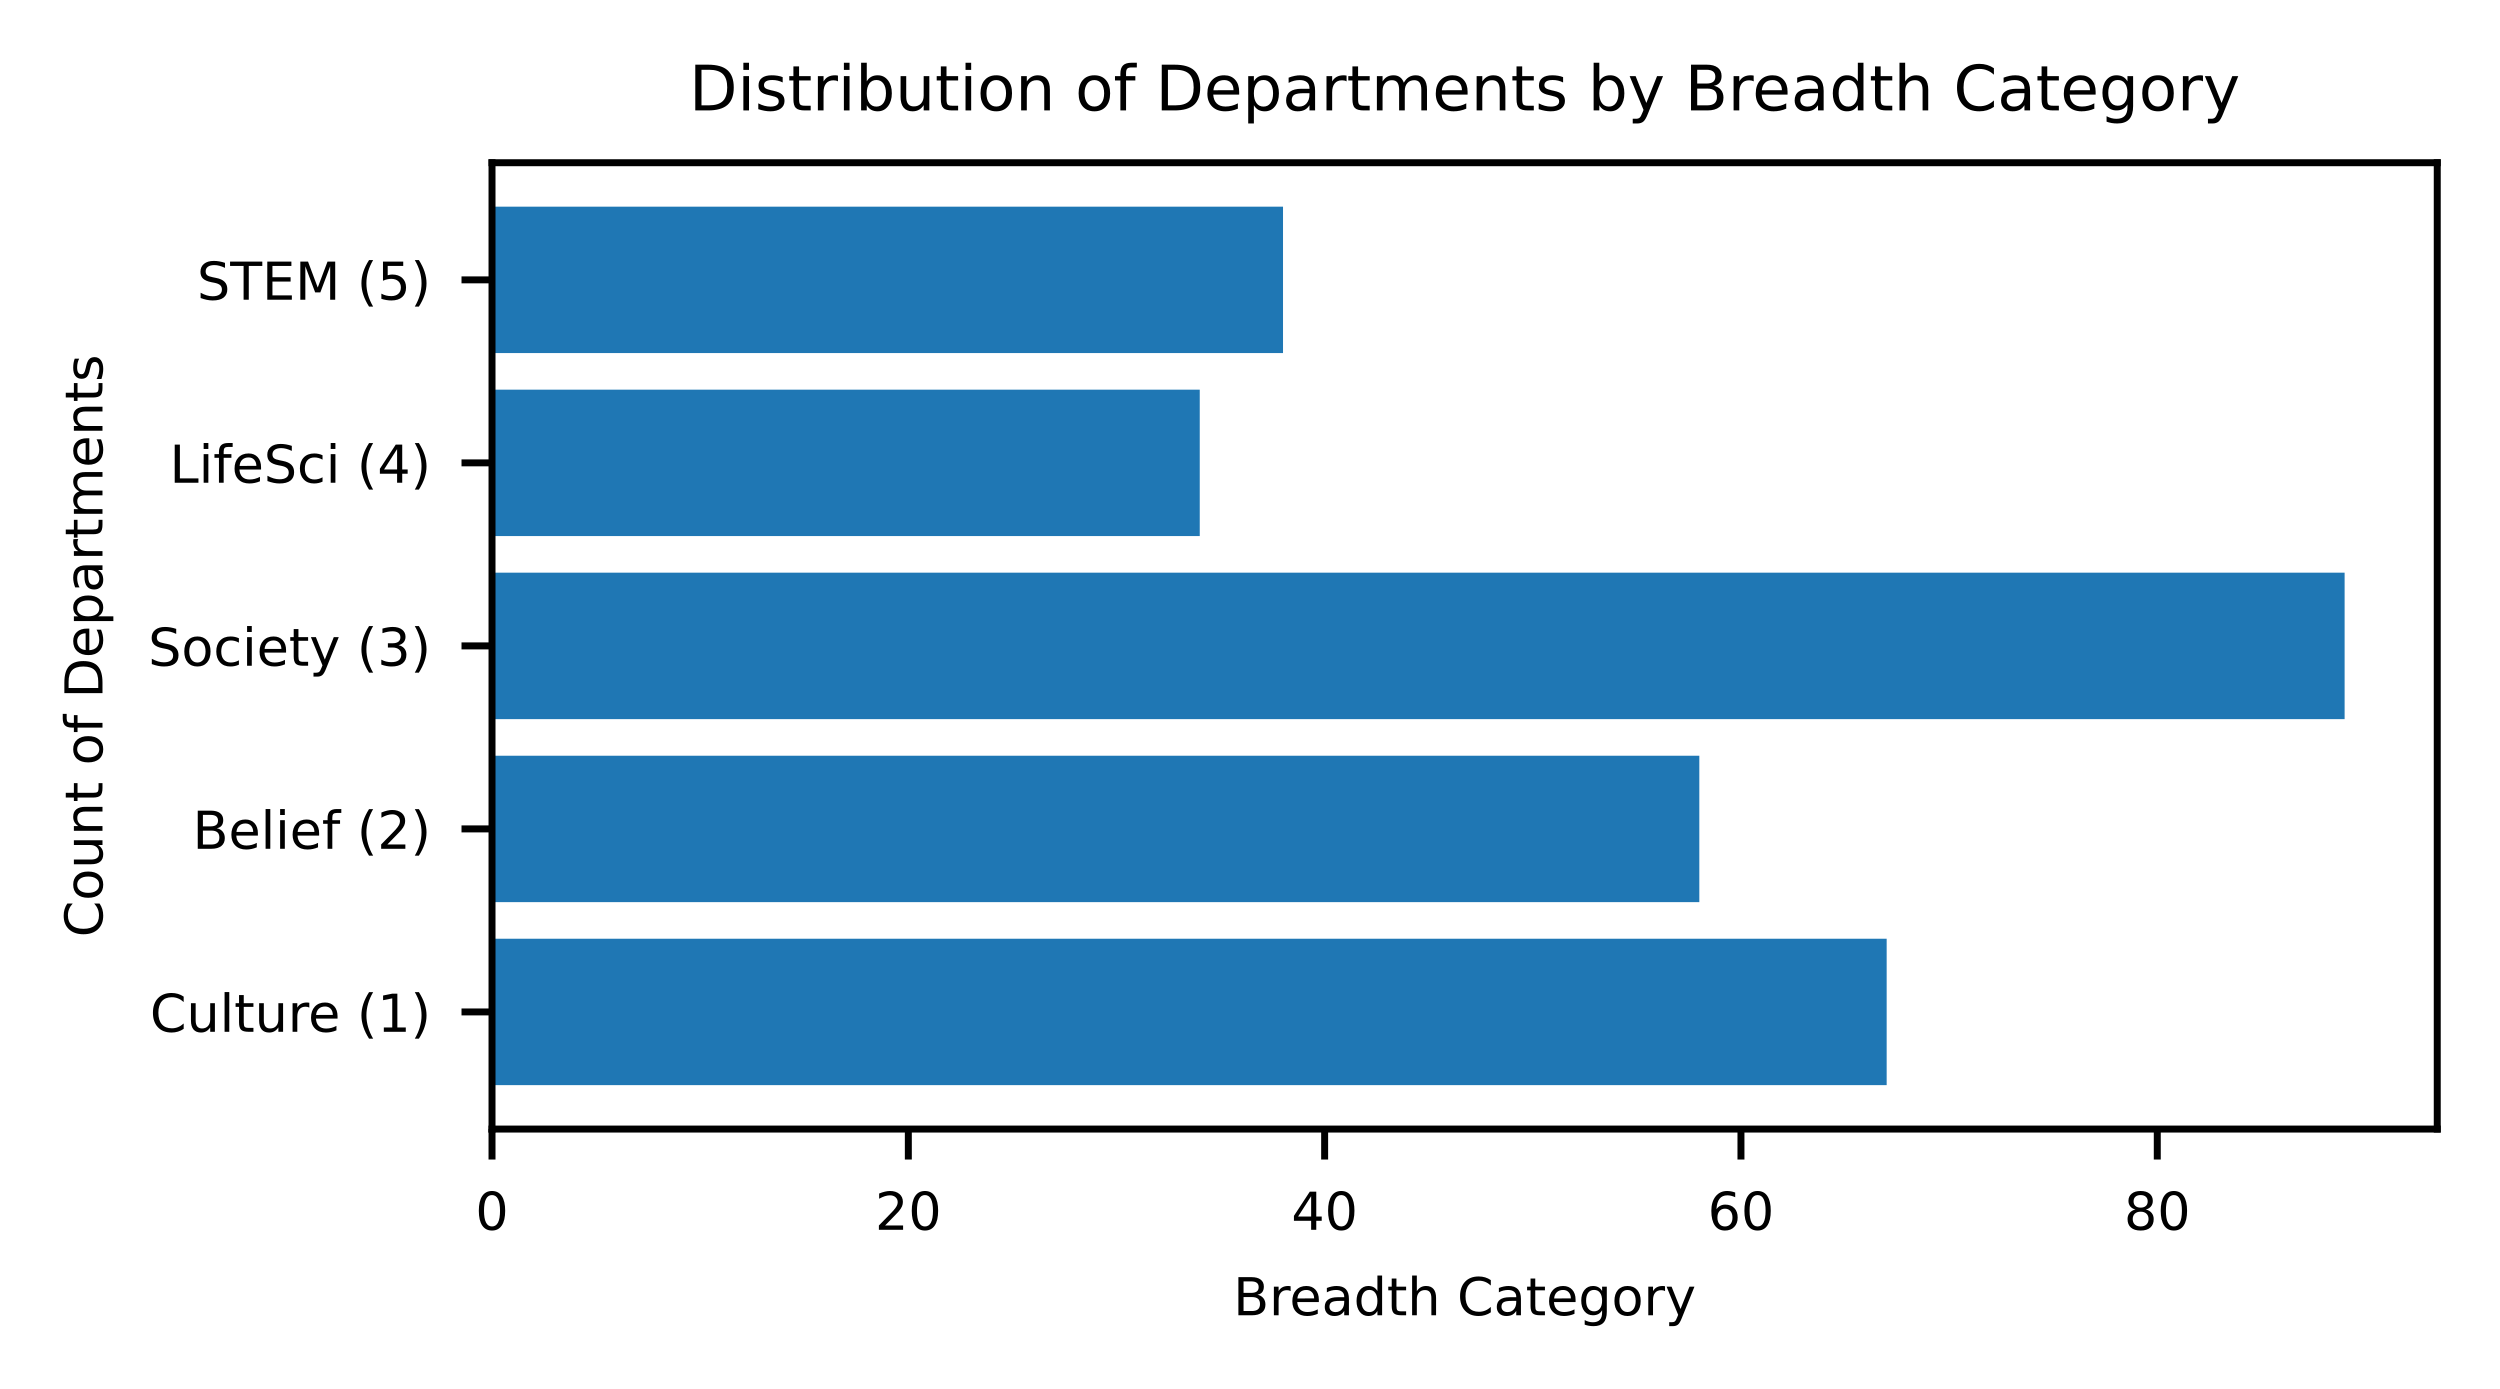
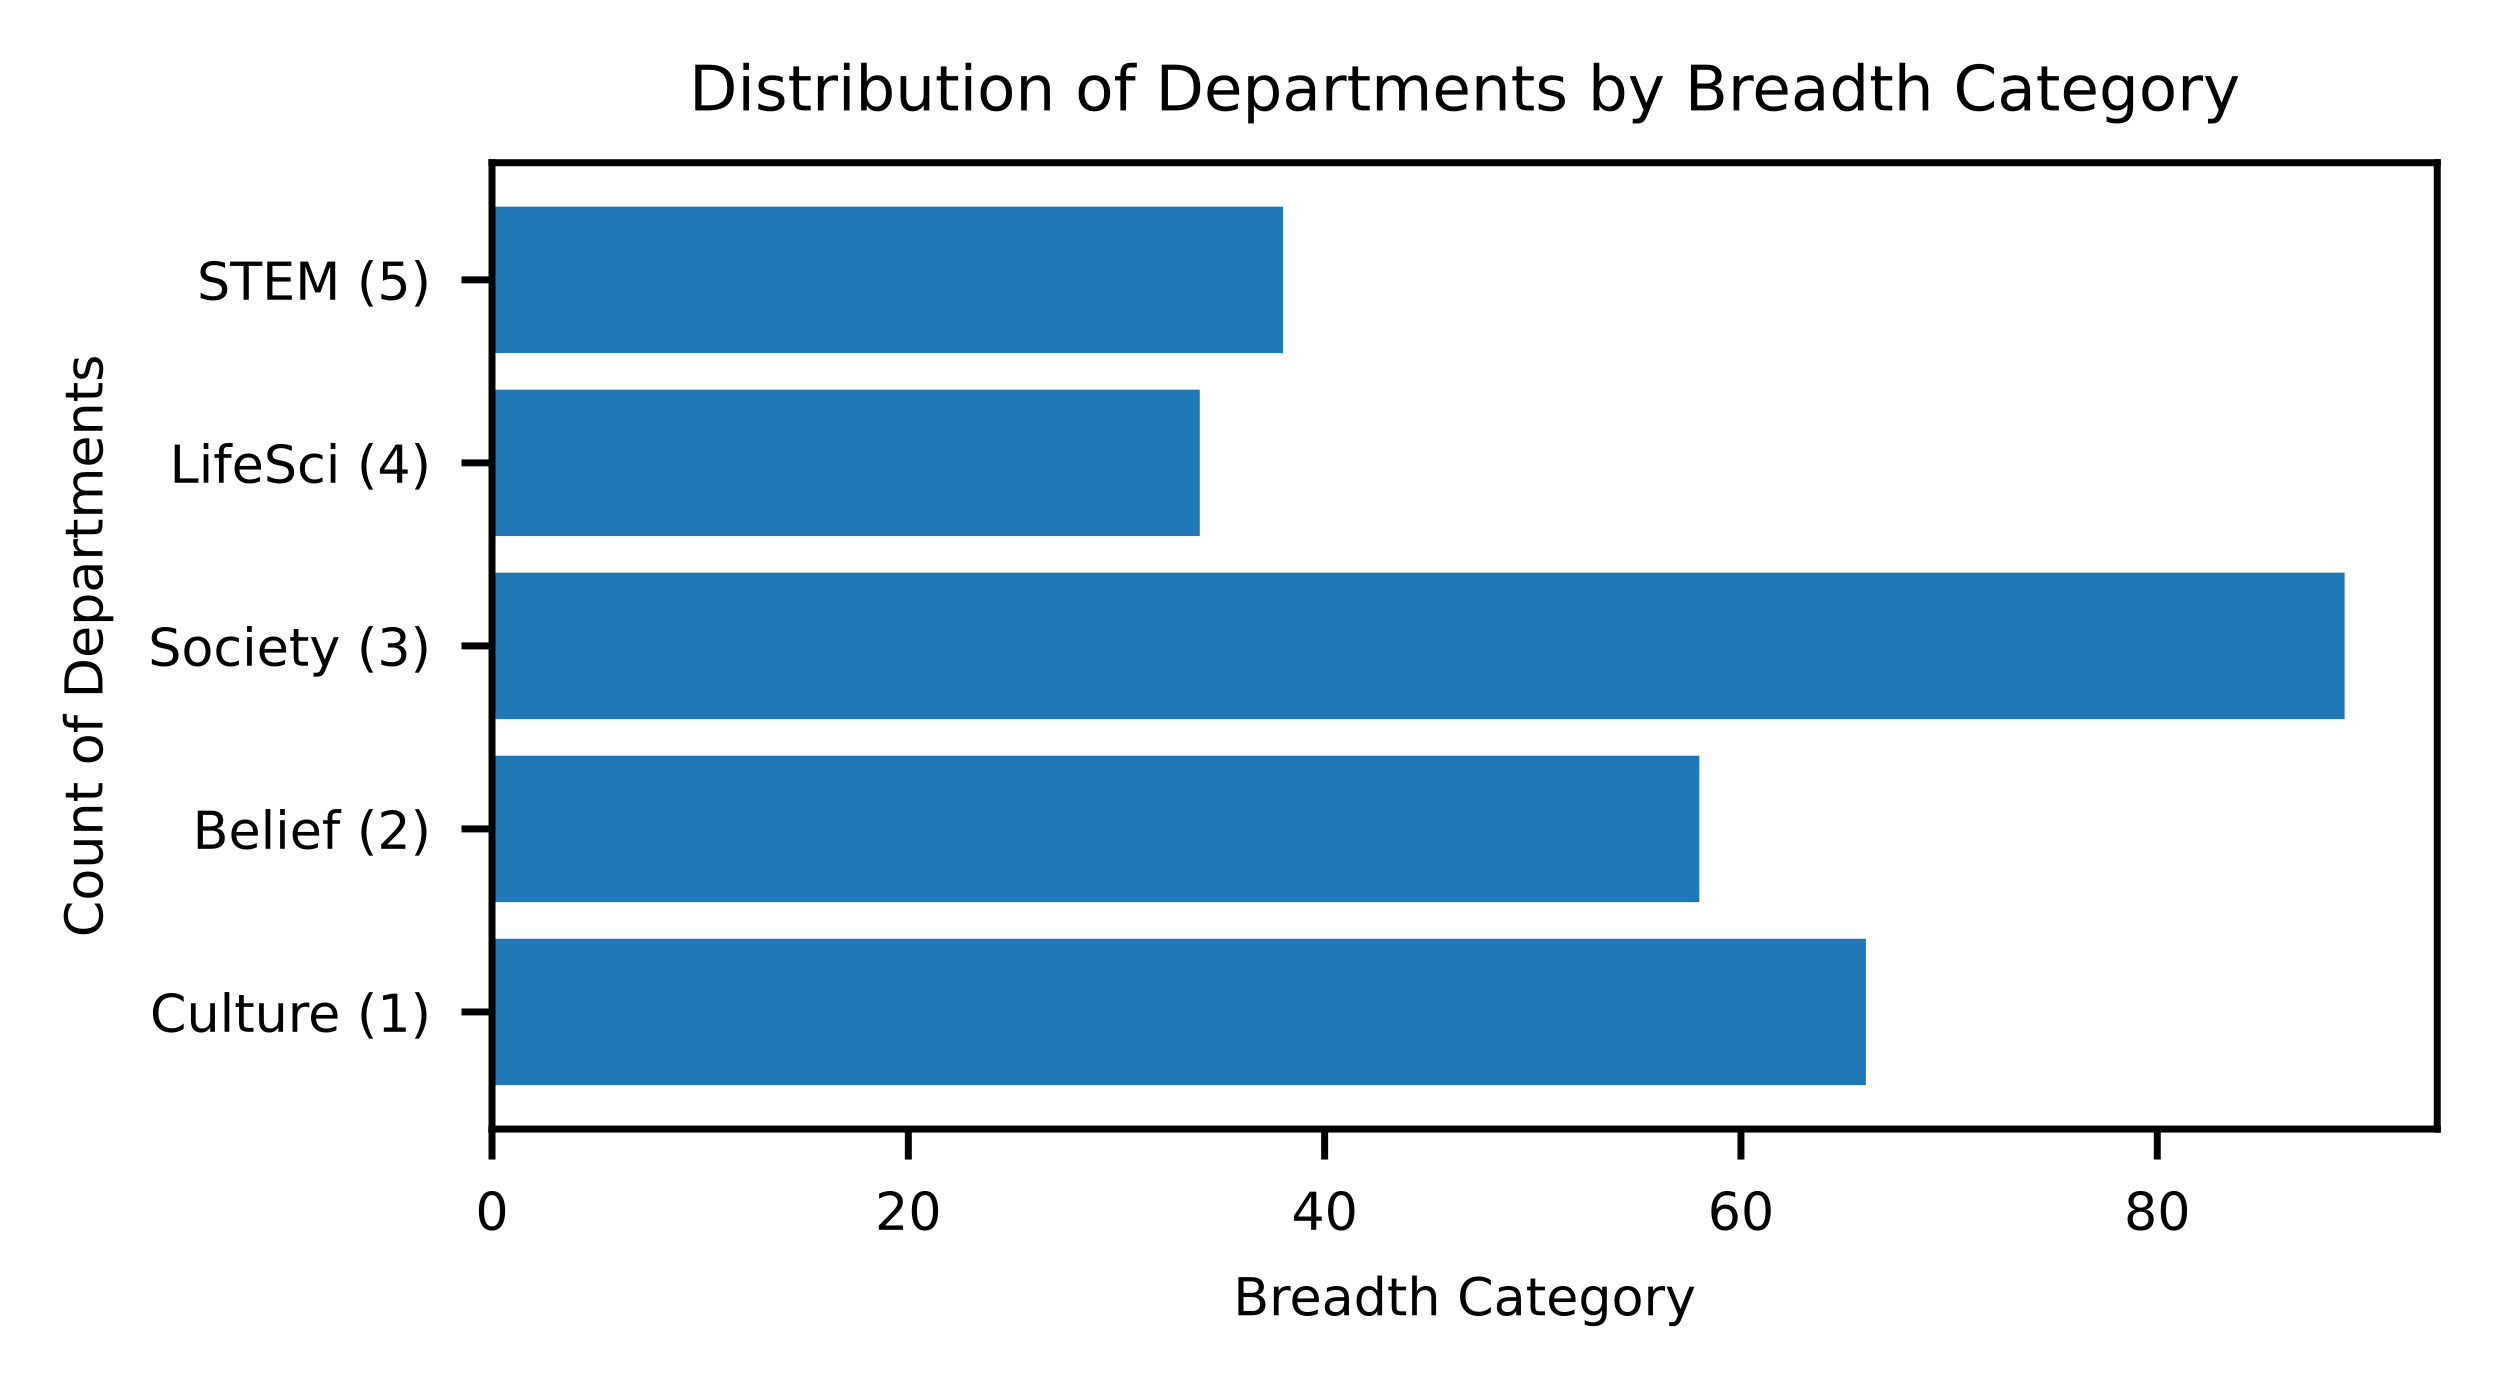
<svg xmlns="http://www.w3.org/2000/svg" xmlns:xlink="http://www.w3.org/1999/xlink" width="286.855pt" height="159.365pt" viewBox="0 0 286.855 159.365" version="1.1">
  <defs>
    <style type="text/css">*{stroke-linejoin: round; stroke-linecap: butt}</style>
  </defs>
  <g id="figure_1">
    <g id="patch_1">
      <path d="M 0 159.365  L 286.855 159.365  L 286.855 0  L 0 0  L 0 159.365  z " style="fill: none" />
    </g>
    <g id="axes_1">
      <g id="patch_2">
        <path d="M 56.455 129.551  L 279.655 129.551  L 279.655 18.671  L 56.455 18.671  L 56.455 129.551  z " style="fill: none" />
      </g>
      <g id="patch_3">
-         <path d="M 56.455 124.511  L 216.48 124.511  L 216.48 107.711  L 56.455 107.711  z " clip-path="url(#pc830bf1c74)" style="fill: #1f77b4" />
+         <path d="M 56.455 124.511  L 214.092 124.511  L 214.092 107.711  L 56.455 107.711  z " clip-path="url(#p80325eb929)" style="fill: #1f77b4" />
      </g>
      <g id="patch_4">
-         <path d="M 56.455 103.511  L 194.984 103.511  L 194.984 86.711  L 56.455 86.711  z " clip-path="url(#pc830bf1c74)" style="fill: #1f77b4" />
+         <path d="M 56.455 103.511  L 194.984 103.511  L 194.984 86.711  L 56.455 86.711  z " clip-path="url(#p80325eb929)" style="fill: #1f77b4" />
      </g>
      <g id="patch_5">
-         <path d="M 56.455 82.511  L 269.026 82.511  L 269.026 65.711  L 56.455 65.711  z " clip-path="url(#pc830bf1c74)" style="fill: #1f77b4" />
+         <path d="M 56.455 82.511  L 269.026 82.511  L 269.026 65.711  L 56.455 65.711  z " clip-path="url(#p80325eb929)" style="fill: #1f77b4" />
      </g>
      <g id="patch_6">
-         <path d="M 56.455 61.511  L 137.662 61.511  L 137.662 44.711  L 56.455 44.711  z " clip-path="url(#pc830bf1c74)" style="fill: #1f77b4" />
+         <path d="M 56.455 61.511  L 137.662 61.511  L 137.662 44.711  L 56.455 44.711  z " clip-path="url(#p80325eb929)" style="fill: #1f77b4" />
      </g>
      <g id="patch_7">
-         <path d="M 56.455 40.511  L 147.216 40.511  L 147.216 23.711  L 56.455 23.711  z " clip-path="url(#pc830bf1c74)" style="fill: #1f77b4" />
+         <path d="M 56.455 40.511  L 147.216 40.511  L 147.216 23.711  L 56.455 23.711  z " clip-path="url(#p80325eb929)" style="fill: #1f77b4" />
      </g>
      <g id="matplotlib.axis_1">
        <g id="xtick_1">
          <g id="line2d_1">
            <defs>
-               <path id="meb71107f91" d="M 0 0  L 0 3.5  " style="stroke: #000000; stroke-width: 0.8" />
+               <path id="mb26d821838" d="M 0 0  L 0 3.5  " style="stroke: #000000; stroke-width: 0.8" />
            </defs>
            <g>
-               <use xlink:href="#meb71107f91" x="56.455" y="129.551" style="stroke: #000000; stroke-width: 0.8" />
+               <use xlink:href="#mb26d821838" x="56.455" y="129.551" style="stroke: #000000; stroke-width: 0.8" />
            </g>
          </g>
          <g id="text_1">
            <g transform="translate(54.54594 141.1099) scale(0.06 -0.06)">
              <defs>
                <path id="DejaVuSans-30" d="M 2034 4250  Q 1547 4250 1301 3770  Q 1056 3291 1056 2328  Q 1056 1369 1301 889  Q 1547 409 2034 409  Q 2525 409 2770 889  Q 3016 1369 3016 2328  Q 3016 3291 2770 3770  Q 2525 4250 2034 4250  z M 2034 4750  Q 2819 4750 3233 4129  Q 3647 3509 3647 2328  Q 3647 1150 3233 529  Q 2819 -91 2034 -91  Q 1250 -91 836 529  Q 422 1150 422 2328  Q 422 3509 836 4129  Q 1250 4750 2034 4750  z " transform="scale(0.015625)" />
              </defs>
              <use xlink:href="#DejaVuSans-30" />
            </g>
          </g>
        </g>
        <g id="xtick_2">
          <g id="line2d_2">
            <g>
-               <use xlink:href="#meb71107f91" x="104.224" y="129.551" style="stroke: #000000; stroke-width: 0.8" />
+               <use xlink:href="#mb26d821838" x="104.224" y="129.551" style="stroke: #000000; stroke-width: 0.8" />
            </g>
          </g>
          <g id="text_2">
            <g transform="translate(100.406 141.1099) scale(0.06 -0.06)">
              <defs>
                <path id="DejaVuSans-32" d="M 1228 531  L 3431 531  L 3431 0  L 469 0  L 469 531  Q 828 903 1448 1529  Q 2069 2156 2228 2338  Q 2531 2678 2651 2914  Q 2772 3150 2772 3378  Q 2772 3750 2511 3984  Q 2250 4219 1831 4219  Q 1534 4219 1204 4116  Q 875 4013 500 3803  L 500 4441  Q 881 4594 1212 4672  Q 1544 4750 1819 4750  Q 2544 4750 2975 4387  Q 3406 4025 3406 3419  Q 3406 3131 3298 2873  Q 3191 2616 2906 2266  Q 2828 2175 2409 1742  Q 1991 1309 1228 531  z " transform="scale(0.015625)" />
              </defs>
              <use xlink:href="#DejaVuSans-32" />
              <use xlink:href="#DejaVuSans-30" transform="translate(63.62305 0)" />
            </g>
          </g>
        </g>
        <g id="xtick_3">
          <g id="line2d_3">
            <g>
-               <use xlink:href="#meb71107f91" x="151.992" y="129.551" style="stroke: #000000; stroke-width: 0.8" />
+               <use xlink:href="#mb26d821838" x="151.992" y="129.551" style="stroke: #000000; stroke-width: 0.8" />
            </g>
          </g>
          <g id="text_3">
            <g transform="translate(148.1749 141.1099) scale(0.06 -0.06)">
              <defs>
                <path id="DejaVuSans-34" d="M 2419 4116  L 825 1625  L 2419 1625  L 2419 4116  z M 2253 4666  L 3047 4666  L 3047 1625  L 3713 1625  L 3713 1100  L 3047 1100  L 3047 0  L 2419 0  L 2419 1100  L 313 1100  L 313 1709  L 2253 4666  z " transform="scale(0.015625)" />
              </defs>
              <use xlink:href="#DejaVuSans-34" />
              <use xlink:href="#DejaVuSans-30" transform="translate(63.62305 0)" />
            </g>
          </g>
        </g>
        <g id="xtick_4">
          <g id="line2d_4">
            <g>
-               <use xlink:href="#meb71107f91" x="199.761" y="129.551" style="stroke: #000000; stroke-width: 0.8" />
+               <use xlink:href="#mb26d821838" x="199.761" y="129.551" style="stroke: #000000; stroke-width: 0.8" />
            </g>
          </g>
          <g id="text_4">
            <g transform="translate(195.9438 141.1099) scale(0.06 -0.06)">
              <defs>
                <path id="DejaVuSans-36" d="M 2113 2584  Q 1688 2584 1439 2293  Q 1191 2003 1191 1497  Q 1191 994 1439 701  Q 1688 409 2113 409  Q 2538 409 2786 701  Q 3034 994 3034 1497  Q 3034 2003 2786 2293  Q 2538 2584 2113 2584  z M 3366 4563  L 3366 3988  Q 3128 4100 2886 4159  Q 2644 4219 2406 4219  Q 1781 4219 1451 3797  Q 1122 3375 1075 2522  Q 1259 2794 1537 2939  Q 1816 3084 2150 3084  Q 2853 3084 3261 2657  Q 3669 2231 3669 1497  Q 3669 778 3244 343  Q 2819 -91 2113 -91  Q 1303 -91 875 529  Q 447 1150 447 2328  Q 447 3434 972 4092  Q 1497 4750 2381 4750  Q 2619 4750 2861 4703  Q 3103 4656 3366 4563  z " transform="scale(0.015625)" />
              </defs>
              <use xlink:href="#DejaVuSans-36" />
              <use xlink:href="#DejaVuSans-30" transform="translate(63.62305 0)" />
            </g>
          </g>
        </g>
        <g id="xtick_5">
          <g id="line2d_5">
            <g>
-               <use xlink:href="#meb71107f91" x="247.53" y="129.551" style="stroke: #000000; stroke-width: 0.8" />
+               <use xlink:href="#mb26d821838" x="247.53" y="129.551" style="stroke: #000000; stroke-width: 0.8" />
            </g>
          </g>
          <g id="text_5">
            <g transform="translate(243.7126 141.1099) scale(0.06 -0.06)">
              <defs>
                <path id="DejaVuSans-38" d="M 2034 2216  Q 1584 2216 1326 1975  Q 1069 1734 1069 1313  Q 1069 891 1326 650  Q 1584 409 2034 409  Q 2484 409 2743 651  Q 3003 894 3003 1313  Q 3003 1734 2745 1975  Q 2488 2216 2034 2216  z M 1403 2484  Q 997 2584 770 2862  Q 544 3141 544 3541  Q 544 4100 942 4425  Q 1341 4750 2034 4750  Q 2731 4750 3128 4425  Q 3525 4100 3525 3541  Q 3525 3141 3298 2862  Q 3072 2584 2669 2484  Q 3125 2378 3379 2068  Q 3634 1759 3634 1313  Q 3634 634 3220 271  Q 2806 -91 2034 -91  Q 1263 -91 848 271  Q 434 634 434 1313  Q 434 1759 690 2068  Q 947 2378 1403 2484  z M 1172 3481  Q 1172 3119 1398 2916  Q 1625 2713 2034 2713  Q 2441 2713 2670 2916  Q 2900 3119 2900 3481  Q 2900 3844 2670 4047  Q 2441 4250 2034 4250  Q 1625 4250 1398 4047  Q 1172 3844 1172 3481  z " transform="scale(0.015625)" />
              </defs>
              <use xlink:href="#DejaVuSans-38" />
              <use xlink:href="#DejaVuSans-30" transform="translate(63.62305 0)" />
            </g>
          </g>
        </g>
        <g id="text_6">
          <g transform="translate(141.5066 150.9168) scale(0.06 -0.06)">
            <defs>
              <path id="DejaVuSans-42" d="M 1259 2228  L 1259 519  L 2272 519  Q 2781 519 3026 730  Q 3272 941 3272 1375  Q 3272 1813 3026 2020  Q 2781 2228 2272 2228  L 1259 2228  z M 1259 4147  L 1259 2741  L 2194 2741  Q 2656 2741 2882 2914  Q 3109 3088 3109 3444  Q 3109 3797 2882 3972  Q 2656 4147 2194 4147  L 1259 4147  z M 628 4666  L 2241 4666  Q 2963 4666 3353 4366  Q 3744 4066 3744 3513  Q 3744 3084 3544 2831  Q 3344 2578 2956 2516  Q 3422 2416 3680 2098  Q 3938 1781 3938 1306  Q 3938 681 3513 340  Q 3088 0 2303 0  L 628 0  L 628 4666  z " transform="scale(0.015625)" />
              <path id="DejaVuSans-72" d="M 2631 2963  Q 2534 3019 2420 3045  Q 2306 3072 2169 3072  Q 1681 3072 1420 2755  Q 1159 2438 1159 1844  L 1159 0  L 581 0  L 581 3500  L 1159 3500  L 1159 2956  Q 1341 3275 1631 3429  Q 1922 3584 2338 3584  Q 2397 3584 2469 3576  Q 2541 3569 2628 3553  L 2631 2963  z " transform="scale(0.015625)" />
              <path id="DejaVuSans-65" d="M 3597 1894  L 3597 1613  L 953 1613  Q 991 1019 1311 708  Q 1631 397 2203 397  Q 2534 397 2845 478  Q 3156 559 3463 722  L 3463 178  Q 3153 47 2828 -22  Q 2503 -91 2169 -91  Q 1331 -91 842 396  Q 353 884 353 1716  Q 353 2575 817 3079  Q 1281 3584 2069 3584  Q 2775 3584 3186 3129  Q 3597 2675 3597 1894  z M 3022 2063  Q 3016 2534 2758 2815  Q 2500 3097 2075 3097  Q 1594 3097 1305 2825  Q 1016 2553 972 2059  L 3022 2063  z " transform="scale(0.015625)" />
              <path id="DejaVuSans-61" d="M 2194 1759  Q 1497 1759 1228 1600  Q 959 1441 959 1056  Q 959 750 1161 570  Q 1363 391 1709 391  Q 2188 391 2477 730  Q 2766 1069 2766 1631  L 2766 1759  L 2194 1759  z M 3341 1997  L 3341 0  L 2766 0  L 2766 531  Q 2569 213 2275 61  Q 1981 -91 1556 -91  Q 1019 -91 701 211  Q 384 513 384 1019  Q 384 1609 779 1909  Q 1175 2209 1959 2209  L 2766 2209  L 2766 2266  Q 2766 2663 2505 2880  Q 2244 3097 1772 3097  Q 1472 3097 1187 3025  Q 903 2953 641 2809  L 641 3341  Q 956 3463 1253 3523  Q 1550 3584 1831 3584  Q 2591 3584 2966 3190  Q 3341 2797 3341 1997  z " transform="scale(0.015625)" />
              <path id="DejaVuSans-64" d="M 2906 2969  L 2906 4863  L 3481 4863  L 3481 0  L 2906 0  L 2906 525  Q 2725 213 2448 61  Q 2172 -91 1784 -91  Q 1150 -91 751 415  Q 353 922 353 1747  Q 353 2572 751 3078  Q 1150 3584 1784 3584  Q 2172 3584 2448 3432  Q 2725 3281 2906 2969  z M 947 1747  Q 947 1113 1208 752  Q 1469 391 1925 391  Q 2381 391 2643 752  Q 2906 1113 2906 1747  Q 2906 2381 2643 2742  Q 2381 3103 1925 3103  Q 1469 3103 1208 2742  Q 947 2381 947 1747  z " transform="scale(0.015625)" />
              <path id="DejaVuSans-74" d="M 1172 4494  L 1172 3500  L 2356 3500  L 2356 3053  L 1172 3053  L 1172 1153  Q 1172 725 1289 603  Q 1406 481 1766 481  L 2356 481  L 2356 0  L 1766 0  Q 1100 0 847 248  Q 594 497 594 1153  L 594 3053  L 172 3053  L 172 3500  L 594 3500  L 594 4494  L 1172 4494  z " transform="scale(0.015625)" />
              <path id="DejaVuSans-68" d="M 3513 2113  L 3513 0  L 2938 0  L 2938 2094  Q 2938 2591 2744 2837  Q 2550 3084 2163 3084  Q 1697 3084 1428 2787  Q 1159 2491 1159 1978  L 1159 0  L 581 0  L 581 4863  L 1159 4863  L 1159 2956  Q 1366 3272 1645 3428  Q 1925 3584 2291 3584  Q 2894 3584 3203 3211  Q 3513 2838 3513 2113  z " transform="scale(0.015625)" />
              <path id="DejaVuSans-20" transform="scale(0.015625)" />
              <path id="DejaVuSans-43" d="M 4122 4306  L 4122 3641  Q 3803 3938 3442 4084  Q 3081 4231 2675 4231  Q 1875 4231 1450 3742  Q 1025 3253 1025 2328  Q 1025 1406 1450 917  Q 1875 428 2675 428  Q 3081 428 3442 575  Q 3803 722 4122 1019  L 4122 359  Q 3791 134 3420 21  Q 3050 -91 2638 -91  Q 1578 -91 968 557  Q 359 1206 359 2328  Q 359 3453 968 4101  Q 1578 4750 2638 4750  Q 3056 4750 3426 4639  Q 3797 4528 4122 4306  z " transform="scale(0.015625)" />
              <path id="DejaVuSans-67" d="M 2906 1791  Q 2906 2416 2648 2759  Q 2391 3103 1925 3103  Q 1463 3103 1205 2759  Q 947 2416 947 1791  Q 947 1169 1205 825  Q 1463 481 1925 481  Q 2391 481 2648 825  Q 2906 1169 2906 1791  z M 3481 434  Q 3481 -459 3084 -895  Q 2688 -1331 1869 -1331  Q 1566 -1331 1297 -1286  Q 1028 -1241 775 -1147  L 775 -588  Q 1028 -725 1275 -790  Q 1522 -856 1778 -856  Q 2344 -856 2625 -561  Q 2906 -266 2906 331  L 2906 616  Q 2728 306 2450 153  Q 2172 0 1784 0  Q 1141 0 747 490  Q 353 981 353 1791  Q 353 2603 747 3093  Q 1141 3584 1784 3584  Q 2172 3584 2450 3431  Q 2728 3278 2906 2969  L 2906 3500  L 3481 3500  L 3481 434  z " transform="scale(0.015625)" />
              <path id="DejaVuSans-6f" d="M 1959 3097  Q 1497 3097 1228 2736  Q 959 2375 959 1747  Q 959 1119 1226 758  Q 1494 397 1959 397  Q 2419 397 2687 759  Q 2956 1122 2956 1747  Q 2956 2369 2687 2733  Q 2419 3097 1959 3097  z M 1959 3584  Q 2709 3584 3137 3096  Q 3566 2609 3566 1747  Q 3566 888 3137 398  Q 2709 -91 1959 -91  Q 1206 -91 779 398  Q 353 888 353 1747  Q 353 2609 779 3096  Q 1206 3584 1959 3584  z " transform="scale(0.015625)" />
              <path id="DejaVuSans-79" d="M 2059 -325  Q 1816 -950 1584 -1140  Q 1353 -1331 966 -1331  L 506 -1331  L 506 -850  L 844 -850  Q 1081 -850 1212 -737  Q 1344 -625 1503 -206  L 1606 56  L 191 3500  L 800 3500  L 1894 763  L 2988 3500  L 3597 3500  L 2059 -325  z " transform="scale(0.015625)" />
            </defs>
            <use xlink:href="#DejaVuSans-42" />
            <use xlink:href="#DejaVuSans-72" transform="translate(68.60352 0)" />
            <use xlink:href="#DejaVuSans-65" transform="translate(107.4668 0)" />
            <use xlink:href="#DejaVuSans-61" transform="translate(168.9902 0)" />
            <use xlink:href="#DejaVuSans-64" transform="translate(230.2695 0)" />
            <use xlink:href="#DejaVuSans-74" transform="translate(293.7461 0)" />
            <use xlink:href="#DejaVuSans-68" transform="translate(332.9551 0)" />
            <use xlink:href="#DejaVuSans-20" transform="translate(396.334 0)" />
            <use xlink:href="#DejaVuSans-43" transform="translate(428.1211 0)" />
            <use xlink:href="#DejaVuSans-61" transform="translate(497.9453 0)" />
            <use xlink:href="#DejaVuSans-74" transform="translate(559.2246 0)" />
            <use xlink:href="#DejaVuSans-65" transform="translate(598.4336 0)" />
            <use xlink:href="#DejaVuSans-67" transform="translate(659.957 0)" />
            <use xlink:href="#DejaVuSans-6f" transform="translate(723.4336 0)" />
            <use xlink:href="#DejaVuSans-72" transform="translate(784.6152 0)" />
            <use xlink:href="#DejaVuSans-79" transform="translate(825.7285 0)" />
          </g>
        </g>
      </g>
      <g id="matplotlib.axis_2">
        <g id="ytick_1">
          <g id="line2d_6">
            <defs>
-               <path id="m1d82eea281" d="M 0 0  L -3.5 0  " style="stroke: #000000; stroke-width: 0.8" />
+               <path id="m30dad4238d" d="M 0 0  L -3.5 0  " style="stroke: #000000; stroke-width: 0.8" />
            </defs>
            <g>
-               <use xlink:href="#m1d82eea281" x="56.455" y="116.111" style="stroke: #000000; stroke-width: 0.8" />
+               <use xlink:href="#m30dad4238d" x="56.455" y="116.111" style="stroke: #000000; stroke-width: 0.8" />
            </g>
          </g>
          <g id="text_7">
            <g transform="translate(17.21125 118.3904) scale(0.06 -0.06)">
              <defs>
                <path id="DejaVuSans-75" d="M 544 1381  L 544 3500  L 1119 3500  L 1119 1403  Q 1119 906 1312 657  Q 1506 409 1894 409  Q 2359 409 2629 706  Q 2900 1003 2900 1516  L 2900 3500  L 3475 3500  L 3475 0  L 2900 0  L 2900 538  Q 2691 219 2414 64  Q 2138 -91 1772 -91  Q 1169 -91 856 284  Q 544 659 544 1381  z M 1991 3584  L 1991 3584  z " transform="scale(0.015625)" />
                <path id="DejaVuSans-6c" d="M 603 4863  L 1178 4863  L 1178 0  L 603 0  L 603 4863  z " transform="scale(0.015625)" />
                <path id="DejaVuSans-28" d="M 1984 4856  Q 1566 4138 1362 3434  Q 1159 2731 1159 2009  Q 1159 1288 1364 580  Q 1569 -128 1984 -844  L 1484 -844  Q 1016 -109 783 600  Q 550 1309 550 2009  Q 550 2706 781 3412  Q 1013 4119 1484 4856  L 1984 4856  z " transform="scale(0.015625)" />
                <path id="DejaVuSans-31" d="M 794 531  L 1825 531  L 1825 4091  L 703 3866  L 703 4441  L 1819 4666  L 2450 4666  L 2450 531  L 3481 531  L 3481 0  L 794 0  L 794 531  z " transform="scale(0.015625)" />
                <path id="DejaVuSans-29" d="M 513 4856  L 1013 4856  Q 1481 4119 1714 3412  Q 1947 2706 1947 2009  Q 1947 1309 1714 600  Q 1481 -109 1013 -844  L 513 -844  Q 928 -128 1133 580  Q 1338 1288 1338 2009  Q 1338 2731 1133 3434  Q 928 4138 513 4856  z " transform="scale(0.015625)" />
              </defs>
              <use xlink:href="#DejaVuSans-43" />
              <use xlink:href="#DejaVuSans-75" transform="translate(69.82422 0)" />
              <use xlink:href="#DejaVuSans-6c" transform="translate(133.2031 0)" />
              <use xlink:href="#DejaVuSans-74" transform="translate(160.9863 0)" />
              <use xlink:href="#DejaVuSans-75" transform="translate(200.1953 0)" />
              <use xlink:href="#DejaVuSans-72" transform="translate(263.5742 0)" />
              <use xlink:href="#DejaVuSans-65" transform="translate(302.4375 0)" />
              <use xlink:href="#DejaVuSans-20" transform="translate(363.9609 0)" />
              <use xlink:href="#DejaVuSans-28" transform="translate(395.748 0)" />
              <use xlink:href="#DejaVuSans-31" transform="translate(434.7617 0)" />
              <use xlink:href="#DejaVuSans-29" transform="translate(498.3848 0)" />
            </g>
          </g>
        </g>
        <g id="ytick_2">
          <g id="line2d_7">
            <g>
-               <use xlink:href="#m1d82eea281" x="56.455" y="95.111" style="stroke: #000000; stroke-width: 0.8" />
+               <use xlink:href="#m30dad4238d" x="56.455" y="95.111" style="stroke: #000000; stroke-width: 0.8" />
            </g>
          </g>
          <g id="text_8">
            <g transform="translate(22.10219 97.39041) scale(0.06 -0.06)">
              <defs>
                <path id="DejaVuSans-69" d="M 603 3500  L 1178 3500  L 1178 0  L 603 0  L 603 3500  z M 603 4863  L 1178 4863  L 1178 4134  L 603 4134  L 603 4863  z " transform="scale(0.015625)" />
                <path id="DejaVuSans-66" d="M 2375 4863  L 2375 4384  L 1825 4384  Q 1516 4384 1395 4259  Q 1275 4134 1275 3809  L 1275 3500  L 2222 3500  L 2222 3053  L 1275 3053  L 1275 0  L 697 0  L 697 3053  L 147 3053  L 147 3500  L 697 3500  L 697 3744  Q 697 4328 969 4595  Q 1241 4863 1831 4863  L 2375 4863  z " transform="scale(0.015625)" />
              </defs>
              <use xlink:href="#DejaVuSans-42" />
              <use xlink:href="#DejaVuSans-65" transform="translate(68.60352 0)" />
              <use xlink:href="#DejaVuSans-6c" transform="translate(130.127 0)" />
              <use xlink:href="#DejaVuSans-69" transform="translate(157.9102 0)" />
              <use xlink:href="#DejaVuSans-65" transform="translate(185.6934 0)" />
              <use xlink:href="#DejaVuSans-66" transform="translate(247.2168 0)" />
              <use xlink:href="#DejaVuSans-20" transform="translate(282.4219 0)" />
              <use xlink:href="#DejaVuSans-28" transform="translate(314.209 0)" />
              <use xlink:href="#DejaVuSans-32" transform="translate(353.2227 0)" />
              <use xlink:href="#DejaVuSans-29" transform="translate(416.8457 0)" />
            </g>
          </g>
        </g>
        <g id="ytick_3">
          <g id="line2d_8">
            <g>
-               <use xlink:href="#m1d82eea281" x="56.455" y="74.111" style="stroke: #000000; stroke-width: 0.8" />
+               <use xlink:href="#m30dad4238d" x="56.455" y="74.111" style="stroke: #000000; stroke-width: 0.8" />
            </g>
          </g>
          <g id="text_9">
            <g transform="translate(17.00688 76.39041) scale(0.06 -0.06)">
              <defs>
                <path id="DejaVuSans-53" d="M 3425 4513  L 3425 3897  Q 3066 4069 2747 4153  Q 2428 4238 2131 4238  Q 1616 4238 1336 4038  Q 1056 3838 1056 3469  Q 1056 3159 1242 3001  Q 1428 2844 1947 2747  L 2328 2669  Q 3034 2534 3370 2195  Q 3706 1856 3706 1288  Q 3706 609 3251 259  Q 2797 -91 1919 -91  Q 1588 -91 1214 -16  Q 841 59 441 206  L 441 856  Q 825 641 1194 531  Q 1563 422 1919 422  Q 2459 422 2753 634  Q 3047 847 3047 1241  Q 3047 1584 2836 1778  Q 2625 1972 2144 2069  L 1759 2144  Q 1053 2284 737 2584  Q 422 2884 422 3419  Q 422 4038 858 4394  Q 1294 4750 2059 4750  Q 2388 4750 2728 4690  Q 3069 4631 3425 4513  z " transform="scale(0.015625)" />
                <path id="DejaVuSans-63" d="M 3122 3366  L 3122 2828  Q 2878 2963 2633 3030  Q 2388 3097 2138 3097  Q 1578 3097 1268 2742  Q 959 2388 959 1747  Q 959 1106 1268 751  Q 1578 397 2138 397  Q 2388 397 2633 464  Q 2878 531 3122 666  L 3122 134  Q 2881 22 2623 -34  Q 2366 -91 2075 -91  Q 1284 -91 818 406  Q 353 903 353 1747  Q 353 2603 823 3093  Q 1294 3584 2113 3584  Q 2378 3584 2631 3529  Q 2884 3475 3122 3366  z " transform="scale(0.015625)" />
                <path id="DejaVuSans-33" d="M 2597 2516  Q 3050 2419 3304 2112  Q 3559 1806 3559 1356  Q 3559 666 3084 287  Q 2609 -91 1734 -91  Q 1441 -91 1130 -33  Q 819 25 488 141  L 488 750  Q 750 597 1062 519  Q 1375 441 1716 441  Q 2309 441 2620 675  Q 2931 909 2931 1356  Q 2931 1769 2642 2001  Q 2353 2234 1838 2234  L 1294 2234  L 1294 2753  L 1863 2753  Q 2328 2753 2575 2939  Q 2822 3125 2822 3475  Q 2822 3834 2567 4026  Q 2313 4219 1838 4219  Q 1578 4219 1281 4162  Q 984 4106 628 3988  L 628 4550  Q 988 4650 1302 4700  Q 1616 4750 1894 4750  Q 2613 4750 3031 4423  Q 3450 4097 3450 3541  Q 3450 3153 3228 2886  Q 3006 2619 2597 2516  z " transform="scale(0.015625)" />
              </defs>
              <use xlink:href="#DejaVuSans-53" />
              <use xlink:href="#DejaVuSans-6f" transform="translate(63.47656 0)" />
              <use xlink:href="#DejaVuSans-63" transform="translate(124.6582 0)" />
              <use xlink:href="#DejaVuSans-69" transform="translate(179.6387 0)" />
              <use xlink:href="#DejaVuSans-65" transform="translate(207.4219 0)" />
              <use xlink:href="#DejaVuSans-74" transform="translate(268.9453 0)" />
              <use xlink:href="#DejaVuSans-79" transform="translate(308.1543 0)" />
              <use xlink:href="#DejaVuSans-20" transform="translate(367.334 0)" />
              <use xlink:href="#DejaVuSans-28" transform="translate(399.1211 0)" />
              <use xlink:href="#DejaVuSans-33" transform="translate(438.1348 0)" />
              <use xlink:href="#DejaVuSans-29" transform="translate(501.7578 0)" />
            </g>
          </g>
        </g>
        <g id="ytick_4">
          <g id="line2d_9">
            <g>
-               <use xlink:href="#m1d82eea281" x="56.455" y="53.111" style="stroke: #000000; stroke-width: 0.8" />
+               <use xlink:href="#m30dad4238d" x="56.455" y="53.111" style="stroke: #000000; stroke-width: 0.8" />
            </g>
          </g>
          <g id="text_10">
            <g transform="translate(19.45938 55.39041) scale(0.06 -0.06)">
              <defs>
                <path id="DejaVuSans-4c" d="M 628 4666  L 1259 4666  L 1259 531  L 3531 531  L 3531 0  L 628 0  L 628 4666  z " transform="scale(0.015625)" />
              </defs>
              <use xlink:href="#DejaVuSans-4c" />
              <use xlink:href="#DejaVuSans-69" transform="translate(55.71289 0)" />
              <use xlink:href="#DejaVuSans-66" transform="translate(83.49609 0)" />
              <use xlink:href="#DejaVuSans-65" transform="translate(118.7012 0)" />
              <use xlink:href="#DejaVuSans-53" transform="translate(180.2246 0)" />
              <use xlink:href="#DejaVuSans-63" transform="translate(243.7012 0)" />
              <use xlink:href="#DejaVuSans-69" transform="translate(298.6816 0)" />
              <use xlink:href="#DejaVuSans-20" transform="translate(326.4648 0)" />
              <use xlink:href="#DejaVuSans-28" transform="translate(358.252 0)" />
              <use xlink:href="#DejaVuSans-34" transform="translate(397.2656 0)" />
              <use xlink:href="#DejaVuSans-29" transform="translate(460.8887 0)" />
            </g>
          </g>
        </g>
        <g id="ytick_5">
          <g id="line2d_10">
            <g>
-               <use xlink:href="#m1d82eea281" x="56.455" y="32.111" style="stroke: #000000; stroke-width: 0.8" />
+               <use xlink:href="#m30dad4238d" x="56.455" y="32.111" style="stroke: #000000; stroke-width: 0.8" />
            </g>
          </g>
          <g id="text_11">
            <g transform="translate(22.60656 34.39041) scale(0.06 -0.06)">
              <defs>
                <path id="DejaVuSans-54" d="M -19 4666  L 3928 4666  L 3928 4134  L 2272 4134  L 2272 0  L 1638 0  L 1638 4134  L -19 4134  L -19 4666  z " transform="scale(0.015625)" />
                <path id="DejaVuSans-45" d="M 628 4666  L 3578 4666  L 3578 4134  L 1259 4134  L 1259 2753  L 3481 2753  L 3481 2222  L 1259 2222  L 1259 531  L 3634 531  L 3634 0  L 628 0  L 628 4666  z " transform="scale(0.015625)" />
                <path id="DejaVuSans-4d" d="M 628 4666  L 1569 4666  L 2759 1491  L 3956 4666  L 4897 4666  L 4897 0  L 4281 0  L 4281 4097  L 3078 897  L 2444 897  L 1241 4097  L 1241 0  L 628 0  L 628 4666  z " transform="scale(0.015625)" />
                <path id="DejaVuSans-35" d="M 691 4666  L 3169 4666  L 3169 4134  L 1269 4134  L 1269 2991  Q 1406 3038 1543 3061  Q 1681 3084 1819 3084  Q 2600 3084 3056 2656  Q 3513 2228 3513 1497  Q 3513 744 3044 326  Q 2575 -91 1722 -91  Q 1428 -91 1123 -41  Q 819 9 494 109  L 494 744  Q 775 591 1075 516  Q 1375 441 1709 441  Q 2250 441 2565 725  Q 2881 1009 2881 1497  Q 2881 1984 2565 2268  Q 2250 2553 1709 2553  Q 1456 2553 1204 2497  Q 953 2441 691 2322  L 691 4666  z " transform="scale(0.015625)" />
              </defs>
              <use xlink:href="#DejaVuSans-53" />
              <use xlink:href="#DejaVuSans-54" transform="translate(63.47656 0)" />
              <use xlink:href="#DejaVuSans-45" transform="translate(124.5605 0)" />
              <use xlink:href="#DejaVuSans-4d" transform="translate(187.7441 0)" />
              <use xlink:href="#DejaVuSans-20" transform="translate(274.0234 0)" />
              <use xlink:href="#DejaVuSans-28" transform="translate(305.8105 0)" />
              <use xlink:href="#DejaVuSans-35" transform="translate(344.8242 0)" />
              <use xlink:href="#DejaVuSans-29" transform="translate(408.4473 0)" />
            </g>
          </g>
        </g>
        <g id="text_12">
          <g transform="translate(11.75906 107.5351) rotate(-90) scale(0.06 -0.06)">
            <defs>
              <path id="DejaVuSans-6e" d="M 3513 2113  L 3513 0  L 2938 0  L 2938 2094  Q 2938 2591 2744 2837  Q 2550 3084 2163 3084  Q 1697 3084 1428 2787  Q 1159 2491 1159 1978  L 1159 0  L 581 0  L 581 3500  L 1159 3500  L 1159 2956  Q 1366 3272 1645 3428  Q 1925 3584 2291 3584  Q 2894 3584 3203 3211  Q 3513 2838 3513 2113  z " transform="scale(0.015625)" />
              <path id="DejaVuSans-44" d="M 1259 4147  L 1259 519  L 2022 519  Q 2988 519 3436 956  Q 3884 1394 3884 2338  Q 3884 3275 3436 3711  Q 2988 4147 2022 4147  L 1259 4147  z M 628 4666  L 1925 4666  Q 3281 4666 3915 4102  Q 4550 3538 4550 2338  Q 4550 1131 3912 565  Q 3275 0 1925 0  L 628 0  L 628 4666  z " transform="scale(0.015625)" />
              <path id="DejaVuSans-70" d="M 1159 525  L 1159 -1331  L 581 -1331  L 581 3500  L 1159 3500  L 1159 2969  Q 1341 3281 1617 3432  Q 1894 3584 2278 3584  Q 2916 3584 3314 3078  Q 3713 2572 3713 1747  Q 3713 922 3314 415  Q 2916 -91 2278 -91  Q 1894 -91 1617 61  Q 1341 213 1159 525  z M 3116 1747  Q 3116 2381 2855 2742  Q 2594 3103 2138 3103  Q 1681 3103 1420 2742  Q 1159 2381 1159 1747  Q 1159 1113 1420 752  Q 1681 391 2138 391  Q 2594 391 2855 752  Q 3116 1113 3116 1747  z " transform="scale(0.015625)" />
              <path id="DejaVuSans-6d" d="M 3328 2828  Q 3544 3216 3844 3400  Q 4144 3584 4550 3584  Q 5097 3584 5394 3201  Q 5691 2819 5691 2113  L 5691 0  L 5113 0  L 5113 2094  Q 5113 2597 4934 2840  Q 4756 3084 4391 3084  Q 3944 3084 3684 2787  Q 3425 2491 3425 1978  L 3425 0  L 2847 0  L 2847 2094  Q 2847 2600 2669 2842  Q 2491 3084 2119 3084  Q 1678 3084 1418 2786  Q 1159 2488 1159 1978  L 1159 0  L 581 0  L 581 3500  L 1159 3500  L 1159 2956  Q 1356 3278 1631 3431  Q 1906 3584 2284 3584  Q 2666 3584 2933 3390  Q 3200 3197 3328 2828  z " transform="scale(0.015625)" />
              <path id="DejaVuSans-73" d="M 2834 3397  L 2834 2853  Q 2591 2978 2328 3040  Q 2066 3103 1784 3103  Q 1356 3103 1142 2972  Q 928 2841 928 2578  Q 928 2378 1081 2264  Q 1234 2150 1697 2047  L 1894 2003  Q 2506 1872 2764 1633  Q 3022 1394 3022 966  Q 3022 478 2636 193  Q 2250 -91 1575 -91  Q 1294 -91 989 -36  Q 684 19 347 128  L 347 722  Q 666 556 975 473  Q 1284 391 1588 391  Q 1994 391 2212 530  Q 2431 669 2431 922  Q 2431 1156 2273 1281  Q 2116 1406 1581 1522  L 1381 1569  Q 847 1681 609 1914  Q 372 2147 372 2553  Q 372 3047 722 3315  Q 1072 3584 1716 3584  Q 2034 3584 2315 3537  Q 2597 3491 2834 3397  z " transform="scale(0.015625)" />
            </defs>
            <use xlink:href="#DejaVuSans-43" />
            <use xlink:href="#DejaVuSans-6f" transform="translate(69.82422 0)" />
            <use xlink:href="#DejaVuSans-75" transform="translate(131.0059 0)" />
            <use xlink:href="#DejaVuSans-6e" transform="translate(194.3848 0)" />
            <use xlink:href="#DejaVuSans-74" transform="translate(257.7637 0)" />
            <use xlink:href="#DejaVuSans-20" transform="translate(296.9727 0)" />
            <use xlink:href="#DejaVuSans-6f" transform="translate(328.7598 0)" />
            <use xlink:href="#DejaVuSans-66" transform="translate(389.9414 0)" />
            <use xlink:href="#DejaVuSans-20" transform="translate(425.1465 0)" />
            <use xlink:href="#DejaVuSans-44" transform="translate(456.9336 0)" />
            <use xlink:href="#DejaVuSans-65" transform="translate(533.9355 0)" />
            <use xlink:href="#DejaVuSans-70" transform="translate(595.459 0)" />
            <use xlink:href="#DejaVuSans-61" transform="translate(658.9355 0)" />
            <use xlink:href="#DejaVuSans-72" transform="translate(720.2148 0)" />
            <use xlink:href="#DejaVuSans-74" transform="translate(761.3281 0)" />
            <use xlink:href="#DejaVuSans-6d" transform="translate(800.5371 0)" />
            <use xlink:href="#DejaVuSans-65" transform="translate(897.9492 0)" />
            <use xlink:href="#DejaVuSans-6e" transform="translate(959.4727 0)" />
            <use xlink:href="#DejaVuSans-74" transform="translate(1022.852 0)" />
            <use xlink:href="#DejaVuSans-73" transform="translate(1062.061 0)" />
          </g>
        </g>
      </g>
      <g id="patch_8">
        <path d="M 56.455 129.551  L 56.455 18.671  " style="fill: none; stroke: #000000; stroke-width: 0.8; stroke-linejoin: miter; stroke-linecap: square" />
      </g>
      <g id="patch_9">
        <path d="M 279.655 129.551  L 279.655 18.671  " style="fill: none; stroke: #000000; stroke-width: 0.8; stroke-linejoin: miter; stroke-linecap: square" />
      </g>
      <g id="patch_10">
        <path d="M 56.455 129.551  L 279.655 129.551  " style="fill: none; stroke: #000000; stroke-width: 0.8; stroke-linejoin: miter; stroke-linecap: square" />
      </g>
      <g id="patch_11">
        <path d="M 56.455 18.671  L 279.655 18.671  " style="fill: none; stroke: #000000; stroke-width: 0.8; stroke-linejoin: miter; stroke-linecap: square" />
      </g>
      <g id="text_13">
        <g transform="translate(79.07281 12.67088) scale(0.072 -0.072)">
          <defs>
            <path id="DejaVuSans-62" d="M 3116 1747  Q 3116 2381 2855 2742  Q 2594 3103 2138 3103  Q 1681 3103 1420 2742  Q 1159 2381 1159 1747  Q 1159 1113 1420 752  Q 1681 391 2138 391  Q 2594 391 2855 752  Q 3116 1113 3116 1747  z M 1159 2969  Q 1341 3281 1617 3432  Q 1894 3584 2278 3584  Q 2916 3584 3314 3078  Q 3713 2572 3713 1747  Q 3713 922 3314 415  Q 2916 -91 2278 -91  Q 1894 -91 1617 61  Q 1341 213 1159 525  L 1159 0  L 581 0  L 581 4863  L 1159 4863  L 1159 2969  z " transform="scale(0.015625)" />
          </defs>
          <use xlink:href="#DejaVuSans-44" />
          <use xlink:href="#DejaVuSans-69" transform="translate(77.00195 0)" />
          <use xlink:href="#DejaVuSans-73" transform="translate(104.7852 0)" />
          <use xlink:href="#DejaVuSans-74" transform="translate(156.8848 0)" />
          <use xlink:href="#DejaVuSans-72" transform="translate(196.0938 0)" />
          <use xlink:href="#DejaVuSans-69" transform="translate(237.207 0)" />
          <use xlink:href="#DejaVuSans-62" transform="translate(264.9902 0)" />
          <use xlink:href="#DejaVuSans-75" transform="translate(328.4668 0)" />
          <use xlink:href="#DejaVuSans-74" transform="translate(391.8457 0)" />
          <use xlink:href="#DejaVuSans-69" transform="translate(431.0547 0)" />
          <use xlink:href="#DejaVuSans-6f" transform="translate(458.8379 0)" />
          <use xlink:href="#DejaVuSans-6e" transform="translate(520.0195 0)" />
          <use xlink:href="#DejaVuSans-20" transform="translate(583.3984 0)" />
          <use xlink:href="#DejaVuSans-6f" transform="translate(615.1855 0)" />
          <use xlink:href="#DejaVuSans-66" transform="translate(676.3672 0)" />
          <use xlink:href="#DejaVuSans-20" transform="translate(711.5723 0)" />
          <use xlink:href="#DejaVuSans-44" transform="translate(743.3594 0)" />
          <use xlink:href="#DejaVuSans-65" transform="translate(820.3613 0)" />
          <use xlink:href="#DejaVuSans-70" transform="translate(881.8848 0)" />
          <use xlink:href="#DejaVuSans-61" transform="translate(945.3613 0)" />
          <use xlink:href="#DejaVuSans-72" transform="translate(1006.641 0)" />
          <use xlink:href="#DejaVuSans-74" transform="translate(1047.754 0)" />
          <use xlink:href="#DejaVuSans-6d" transform="translate(1086.963 0)" />
          <use xlink:href="#DejaVuSans-65" transform="translate(1184.375 0)" />
          <use xlink:href="#DejaVuSans-6e" transform="translate(1245.898 0)" />
          <use xlink:href="#DejaVuSans-74" transform="translate(1309.277 0)" />
          <use xlink:href="#DejaVuSans-73" transform="translate(1348.486 0)" />
          <use xlink:href="#DejaVuSans-20" transform="translate(1400.586 0)" />
          <use xlink:href="#DejaVuSans-62" transform="translate(1432.373 0)" />
          <use xlink:href="#DejaVuSans-79" transform="translate(1495.85 0)" />
          <use xlink:href="#DejaVuSans-20" transform="translate(1555.029 0)" />
          <use xlink:href="#DejaVuSans-42" transform="translate(1586.816 0)" />
          <use xlink:href="#DejaVuSans-72" transform="translate(1655.42 0)" />
          <use xlink:href="#DejaVuSans-65" transform="translate(1694.283 0)" />
          <use xlink:href="#DejaVuSans-61" transform="translate(1755.807 0)" />
          <use xlink:href="#DejaVuSans-64" transform="translate(1817.086 0)" />
          <use xlink:href="#DejaVuSans-74" transform="translate(1880.562 0)" />
          <use xlink:href="#DejaVuSans-68" transform="translate(1919.771 0)" />
          <use xlink:href="#DejaVuSans-20" transform="translate(1983.15 0)" />
          <use xlink:href="#DejaVuSans-43" transform="translate(2014.938 0)" />
          <use xlink:href="#DejaVuSans-61" transform="translate(2084.762 0)" />
          <use xlink:href="#DejaVuSans-74" transform="translate(2146.041 0)" />
          <use xlink:href="#DejaVuSans-65" transform="translate(2185.25 0)" />
          <use xlink:href="#DejaVuSans-67" transform="translate(2246.773 0)" />
          <use xlink:href="#DejaVuSans-6f" transform="translate(2310.25 0)" />
          <use xlink:href="#DejaVuSans-72" transform="translate(2371.432 0)" />
          <use xlink:href="#DejaVuSans-79" transform="translate(2412.545 0)" />
        </g>
      </g>
    </g>
  </g>
  <defs>
-     <clipPath id="pc830bf1c74">
+     <clipPath id="p80325eb929">
      <rect x="56.455" y="18.671" width="223.2" height="110.88" />
    </clipPath>
  </defs>
</svg>
